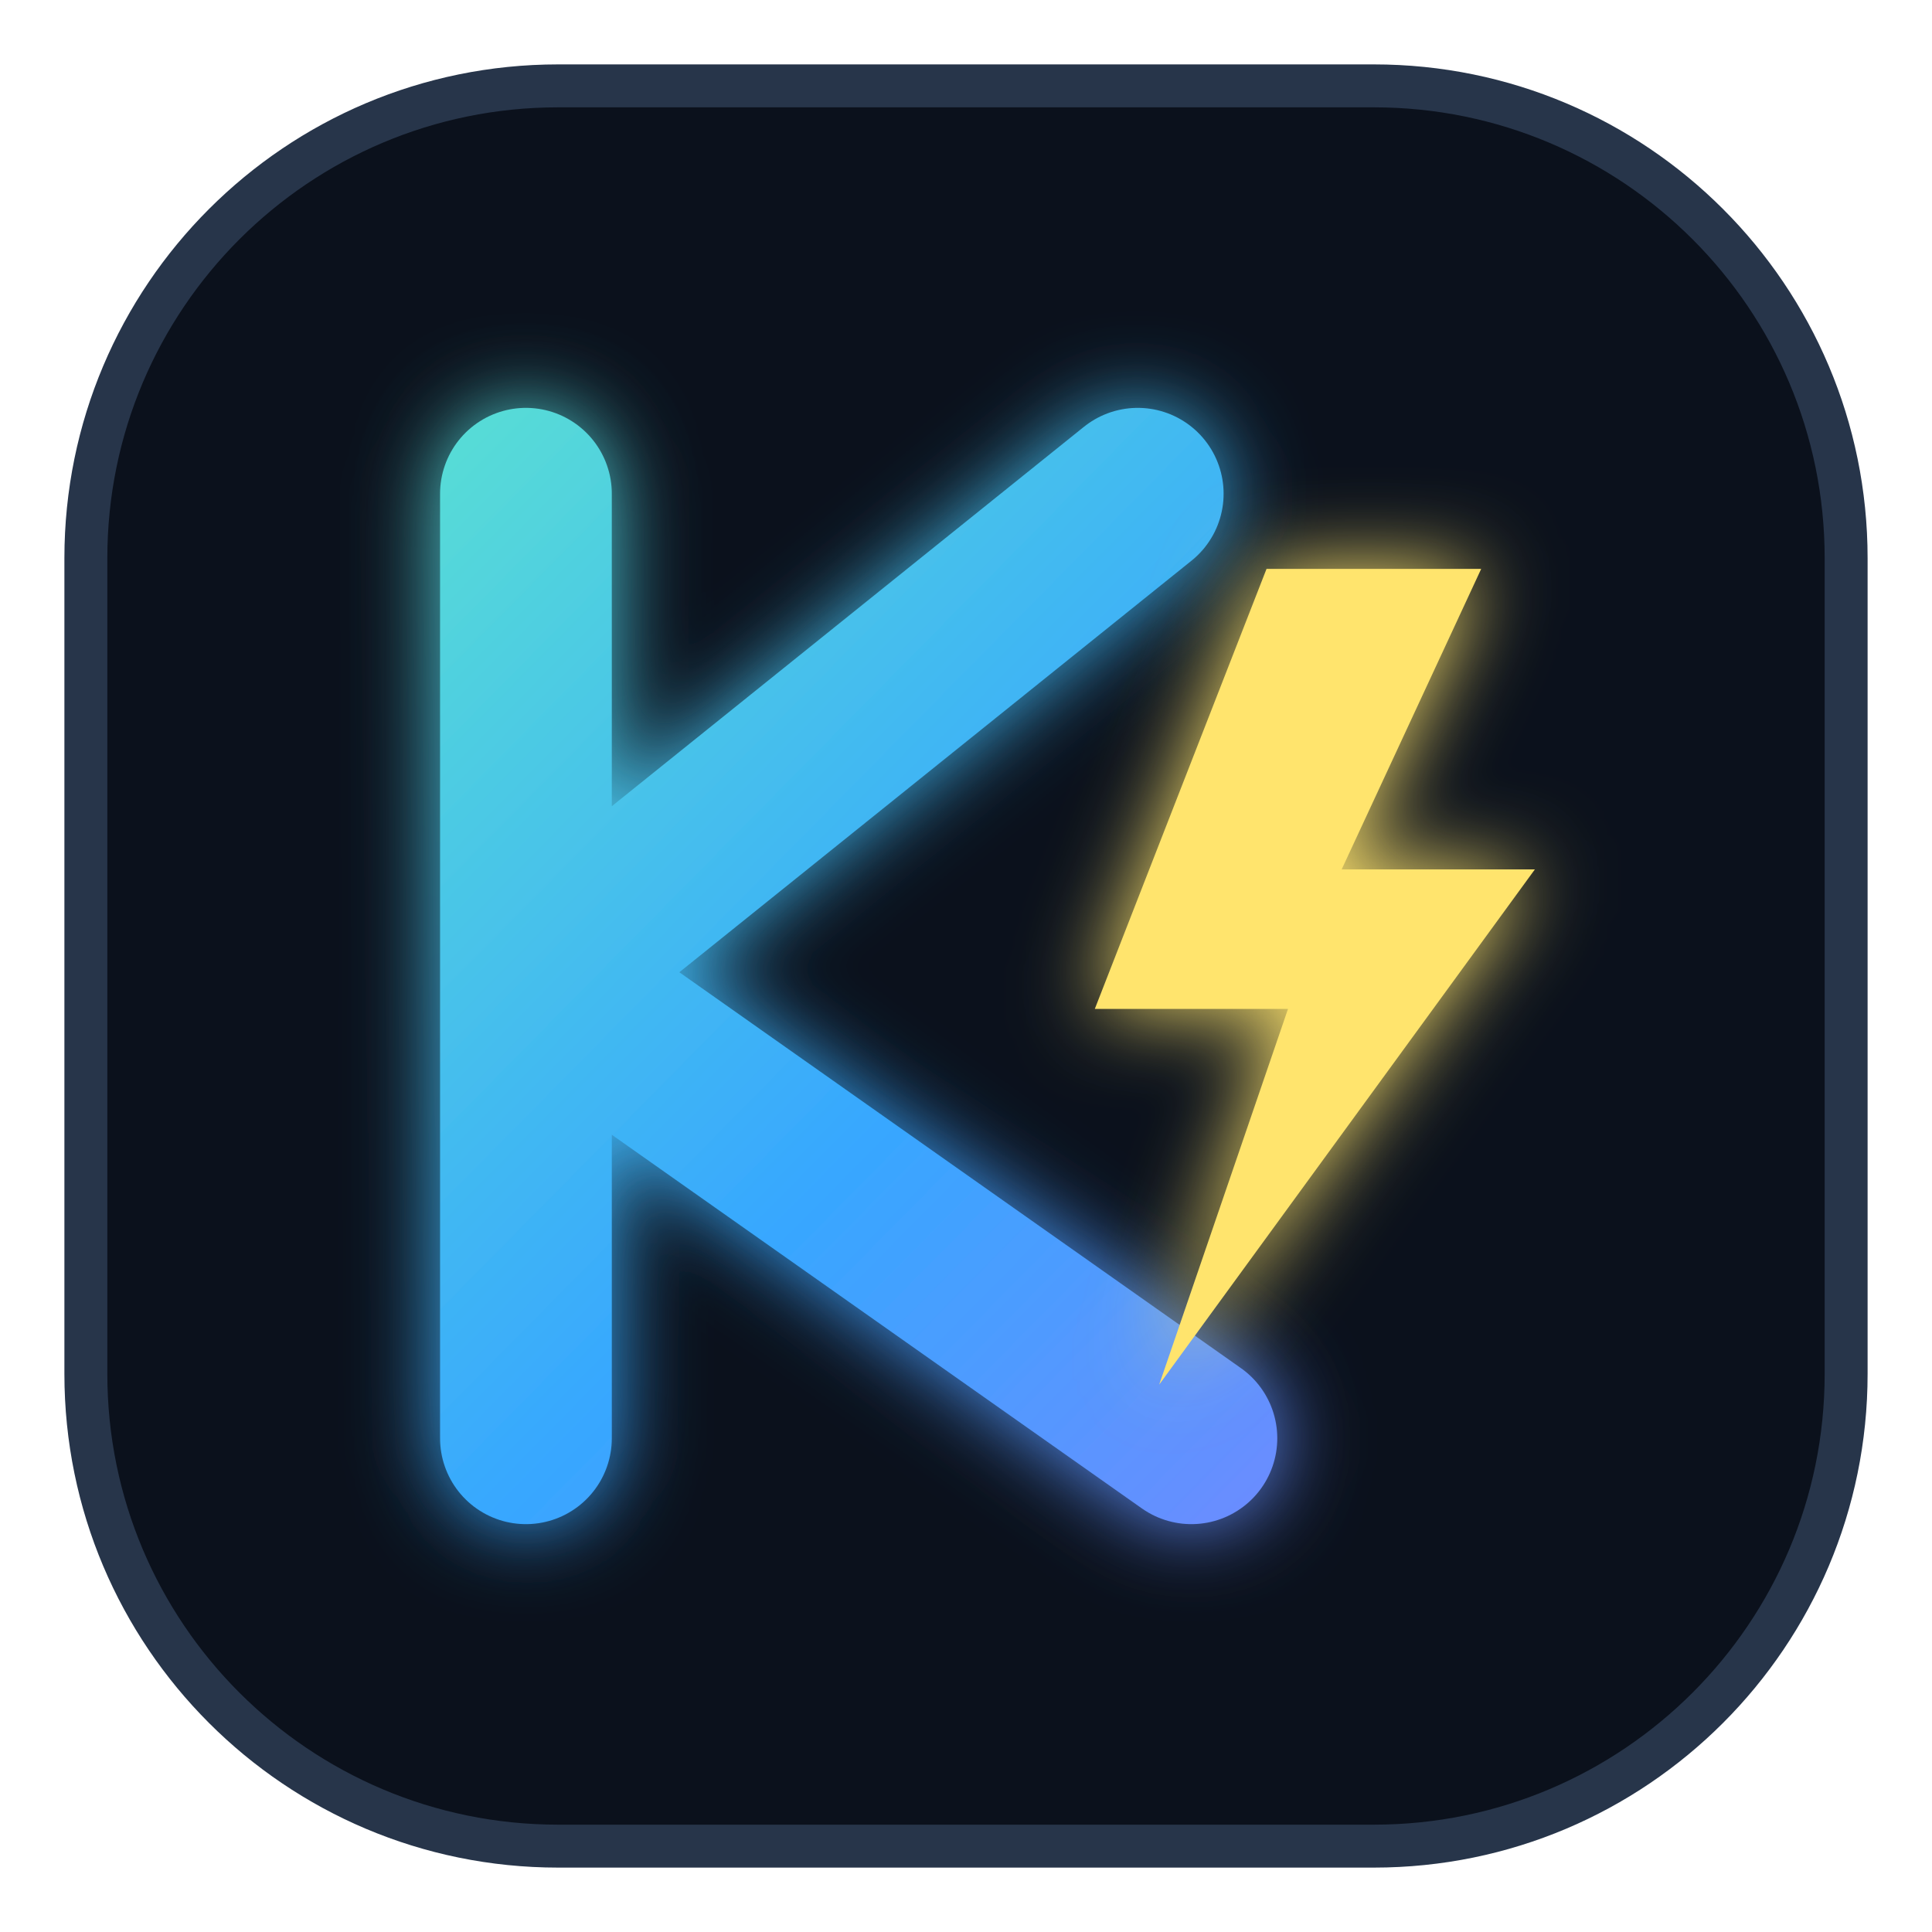
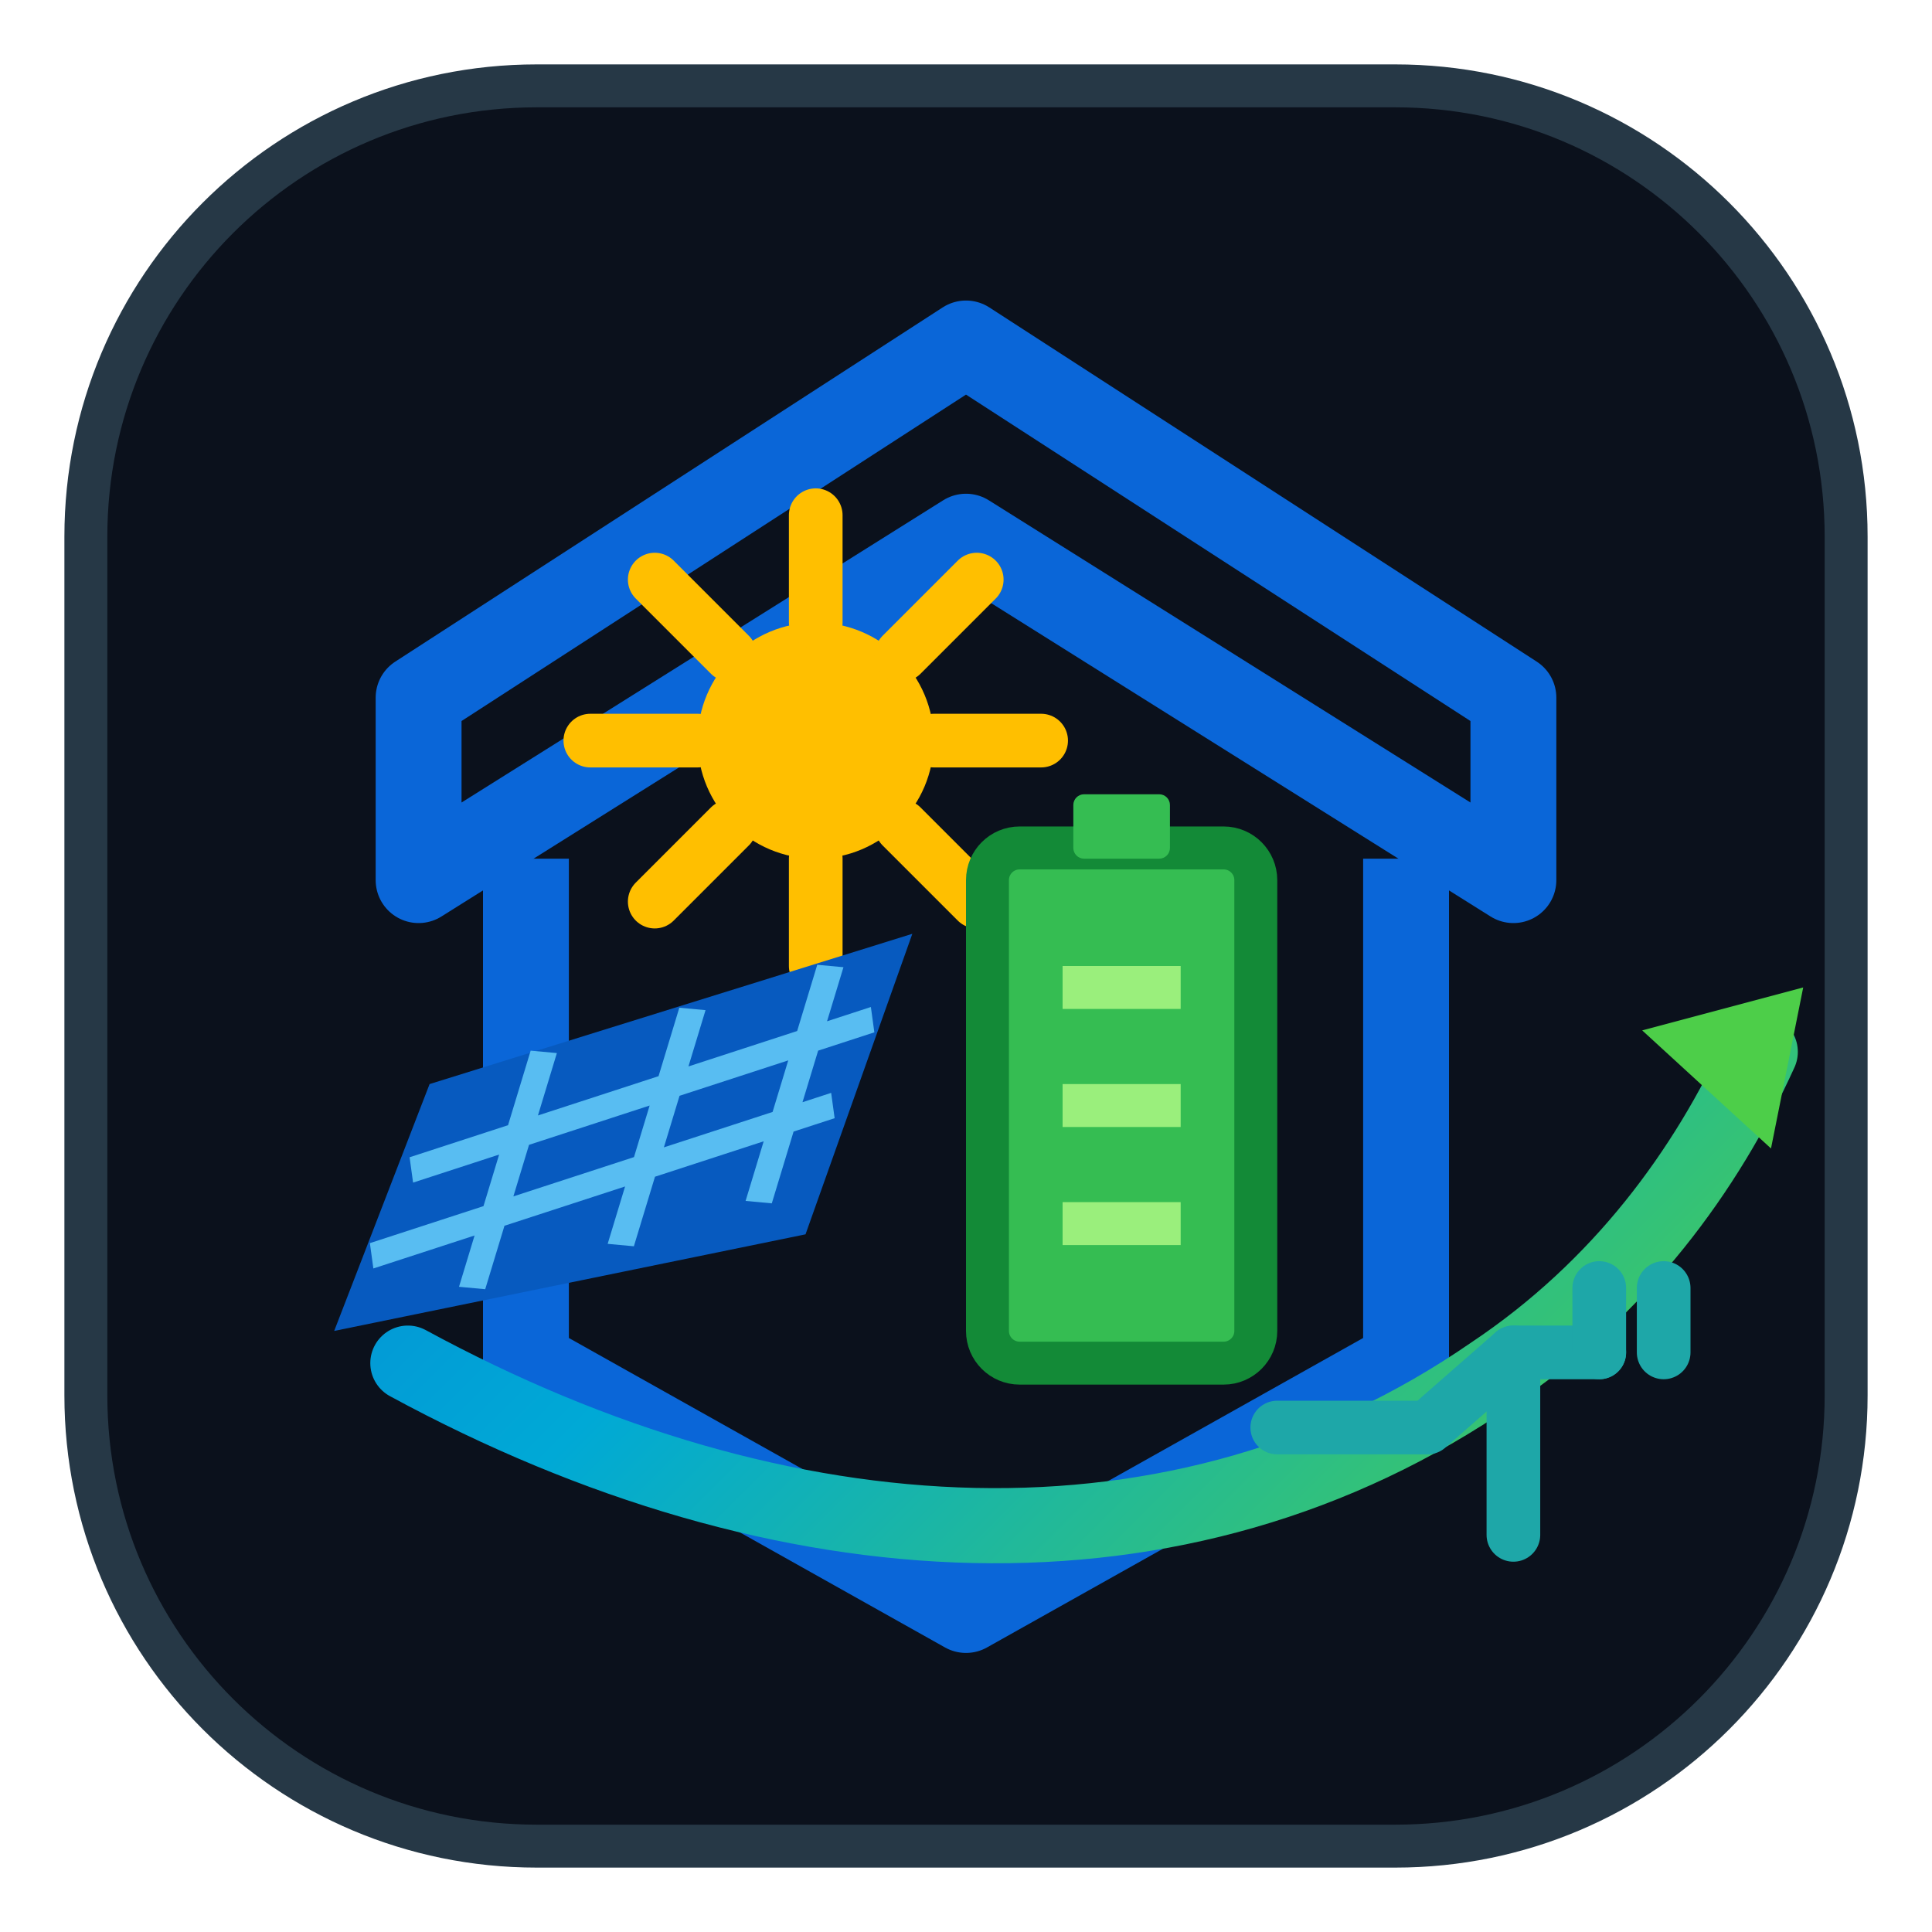
<svg xmlns="http://www.w3.org/2000/svg" viewBox="0 0 180 180" role="img" aria-label="KEMS logo">
  <defs>
-     <linearGradient id="g" x1="16" y1="18" x2="164" y2="164" gradientUnits="userSpaceOnUse">
-       <stop stop-color="#66f5c3" />
-       <stop offset=".52" stop-color="#37a7ff" />
-       <stop offset="1" stop-color="#9d72ff" />
+     <linearGradient id="energy" x1="28" y1="28" x2="154" y2="154" gradientUnits="userSpaceOnUse">
+       <stop stop-color="#0a66d8" />
+       <stop offset=".52" stop-color="#00a9d6" />
+       <stop offset="1" stop-color="#4dce49" />
    </linearGradient>
-     <filter id="glow" x="-30%" y="-30%" width="160%" height="160%">
-       <feGaussianBlur stdDeviation="4" result="blur" />
-       <feMerge>
-         <feMergeNode in="blur" />
-         <feMergeNode in="SourceGraphic" />
-       </feMerge>
-     </filter>
  </defs>
-   <rect x="8" y="8" width="164" height="164" rx="44" fill="#0b111c" stroke="#27354a" stroke-width="4" />
-   <path d="M49 46v88M50 91l56-45M50 91l61 43" fill="none" stroke="url(#g)" stroke-width="16" stroke-linecap="round" stroke-linejoin="round" filter="url(#glow)" />
-   <path d="M118 53h20l-13 28h18l-35 48 12-35h-18z" fill="#ffe46d" filter="url(#glow)" />
+   <rect x="8" y="8" width="164" height="164" rx="42" fill="#0b111c" stroke="#263846" stroke-width="4" />
+   <path d="M39 82V65l51-33 51 33v17L90 50z" fill="none" stroke="#0a66d8" stroke-width="8" stroke-linejoin="round" />
+   <path d="M49 80v47l41 23 41-23V80" fill="none" stroke="#0a66d8" stroke-width="8" stroke-linejoin="round" />
+   <g fill="#ffbf00">
+     <circle cx="76" cy="69" r="11" />
+     <path d="M76 48v10M76 80v10M55 69h10M87 69h10M61 54l7 7M84 77l7 7M91 54l-7 7M68 77l-7 7" stroke="#ffbf00" stroke-width="5" stroke-linecap="round" />
+   </g>
+   <g transform="translate(43 87) skewX(-12)">
+     <path d="M0 14L42 0l-4 28L-4 37z" fill="#075abf" />
+     <path d="M10 11L8 33M23 7l-2 22M35 3l-2 22M0 22l40-14M-2 30l40-14" stroke="#58bdf2" stroke-width="2.5" />
+   </g>
+   <g transform="translate(92 74)">
+     <rect x="0" y="5" width="25" height="48" rx="3" fill="#35bd52" stroke="#138a37" stroke-width="4" />
+     <rect x="8" y="0" width="9" height="6" rx="1" fill="#35bd52" />
+     <path d="M7 18h11M7 29h11M7 40h11" stroke="#9aef7c" stroke-width="4" />
+   </g>
+   <path d="M38 127c35 19 72 21 101 1 12-8 20-19 25-30" fill="none" stroke="url(#energy)" stroke-width="7" stroke-linecap="round" />
+   <path d="M153 96l15-4-3 15z" fill="#4dce49" />
+   <g transform="translate(119 119)" fill="none" stroke="#1ea7a8" stroke-width="5" stroke-linecap="round" stroke-linejoin="round">
+     <path d="M0 14h14l8-7h8" />
+     <path d="M30 7V1M36 7V1M22 7v17" />
+   </g>
</svg>
